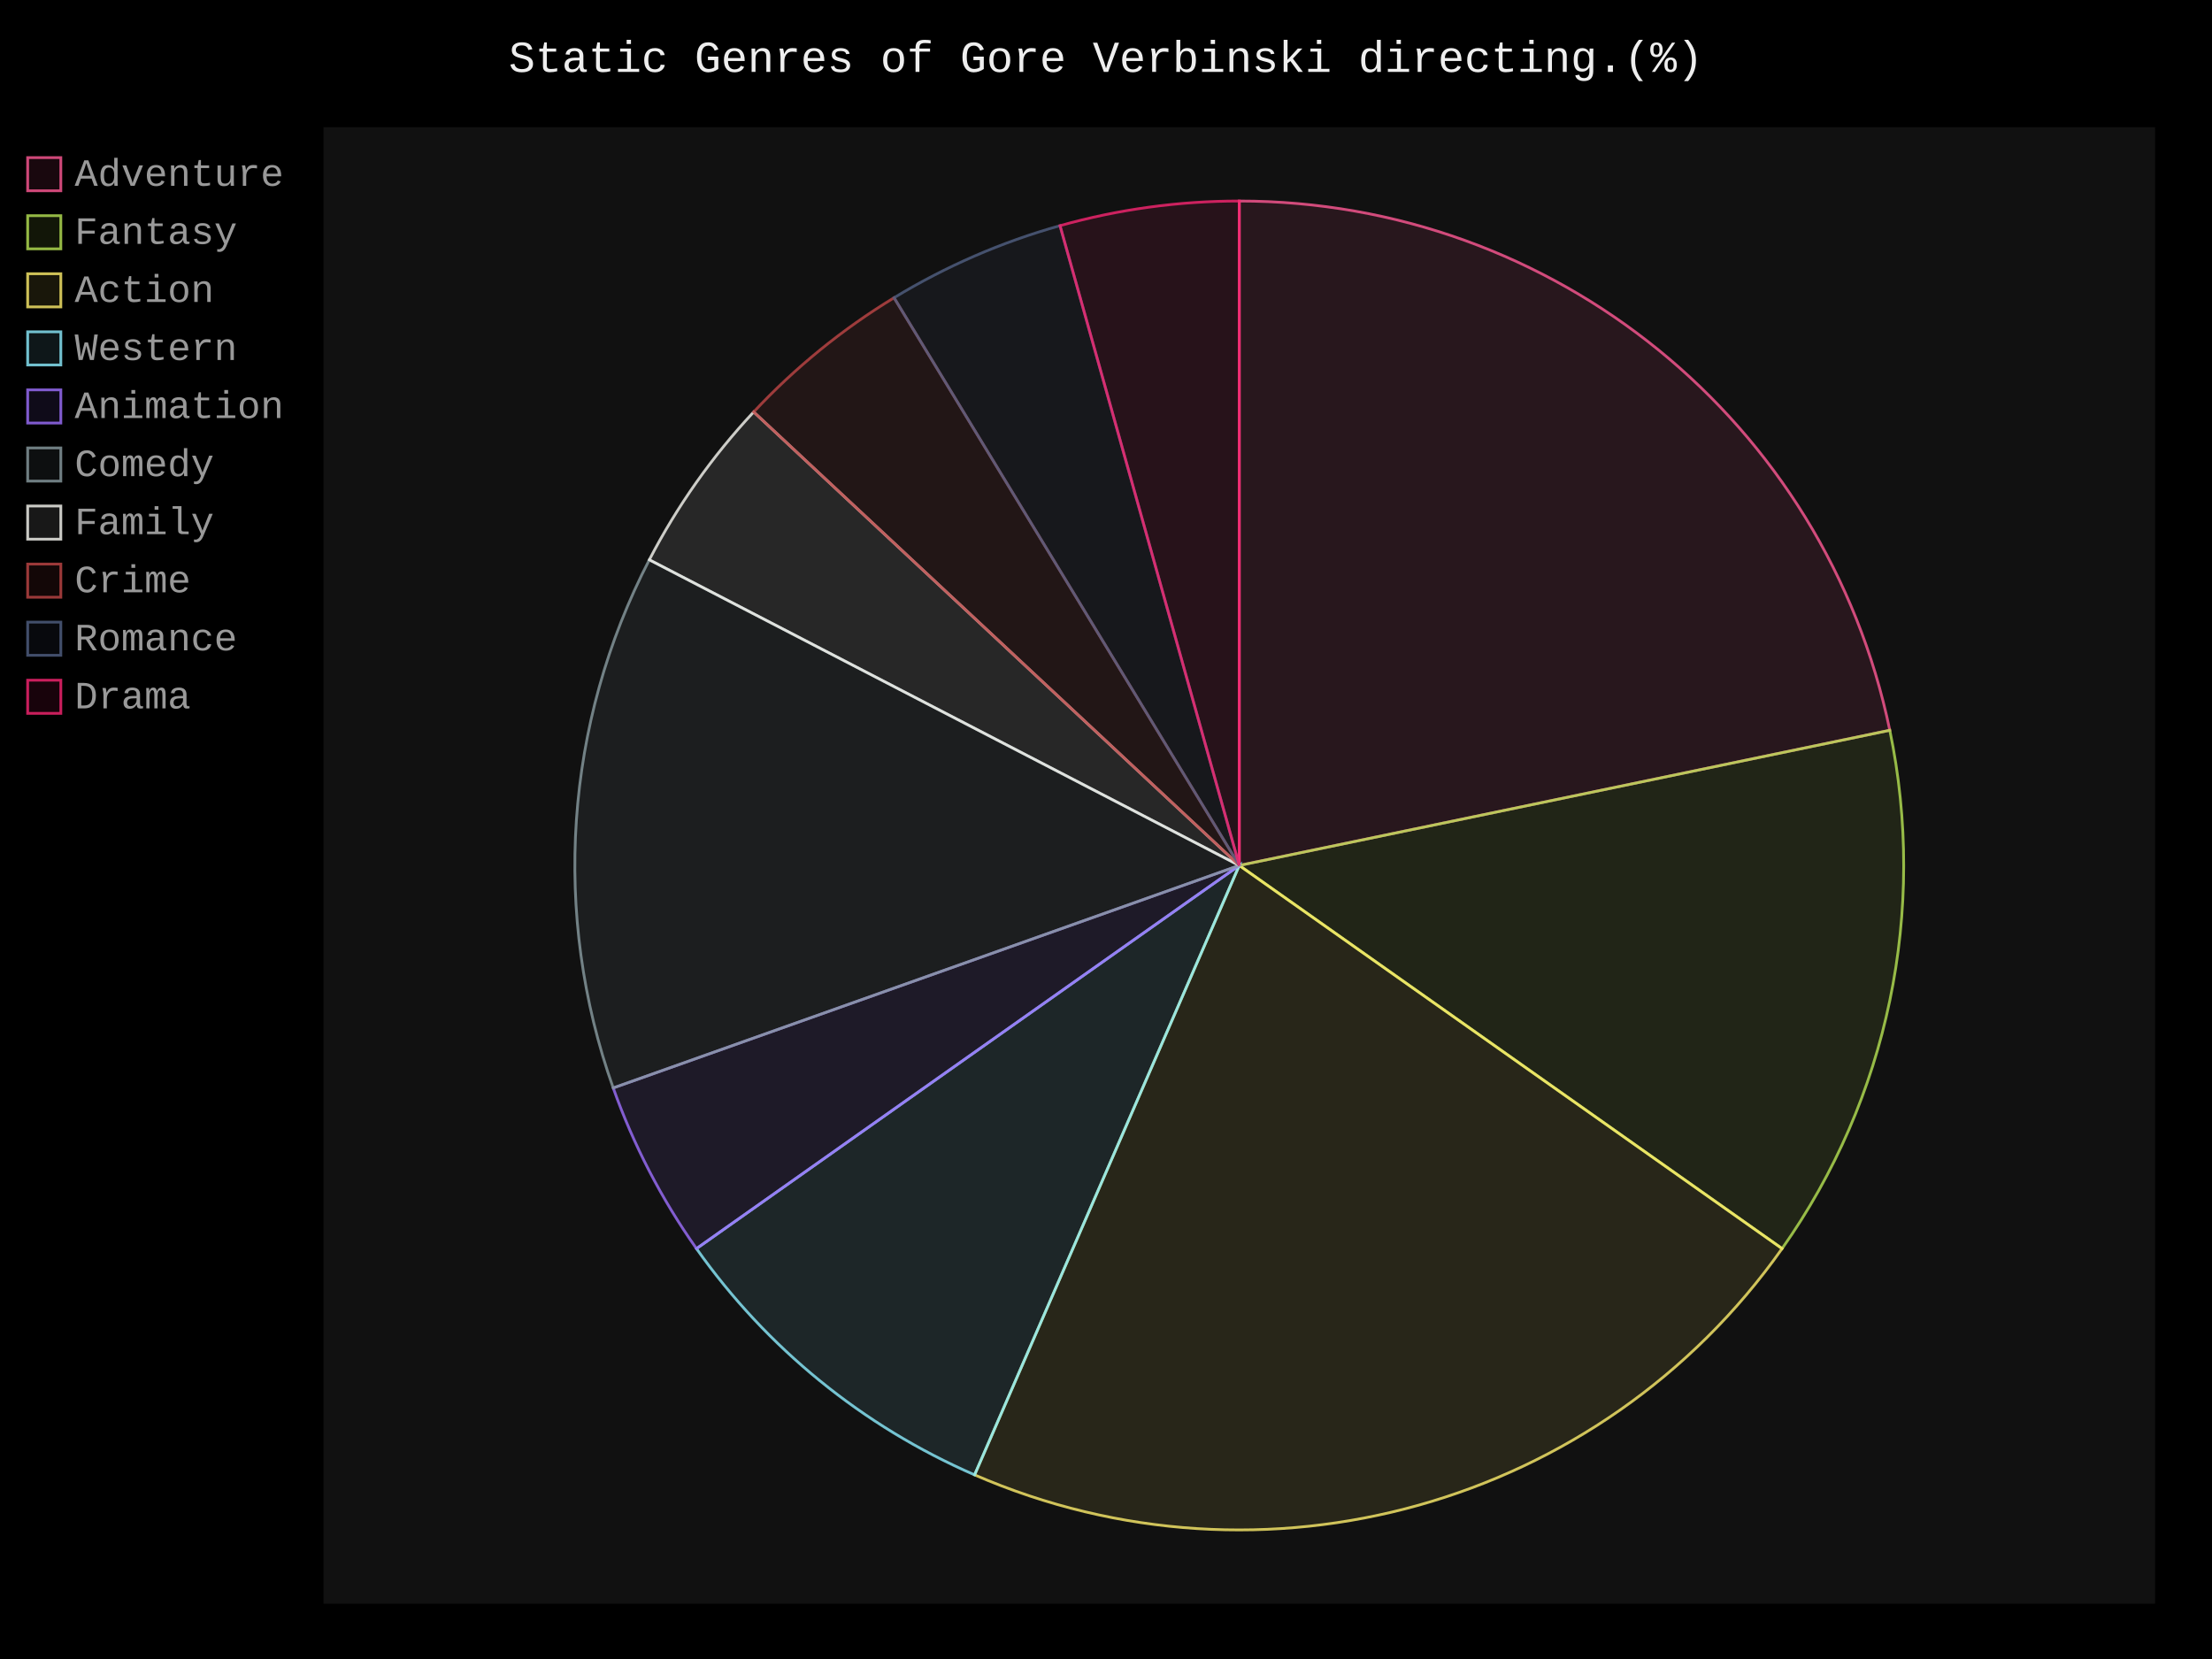
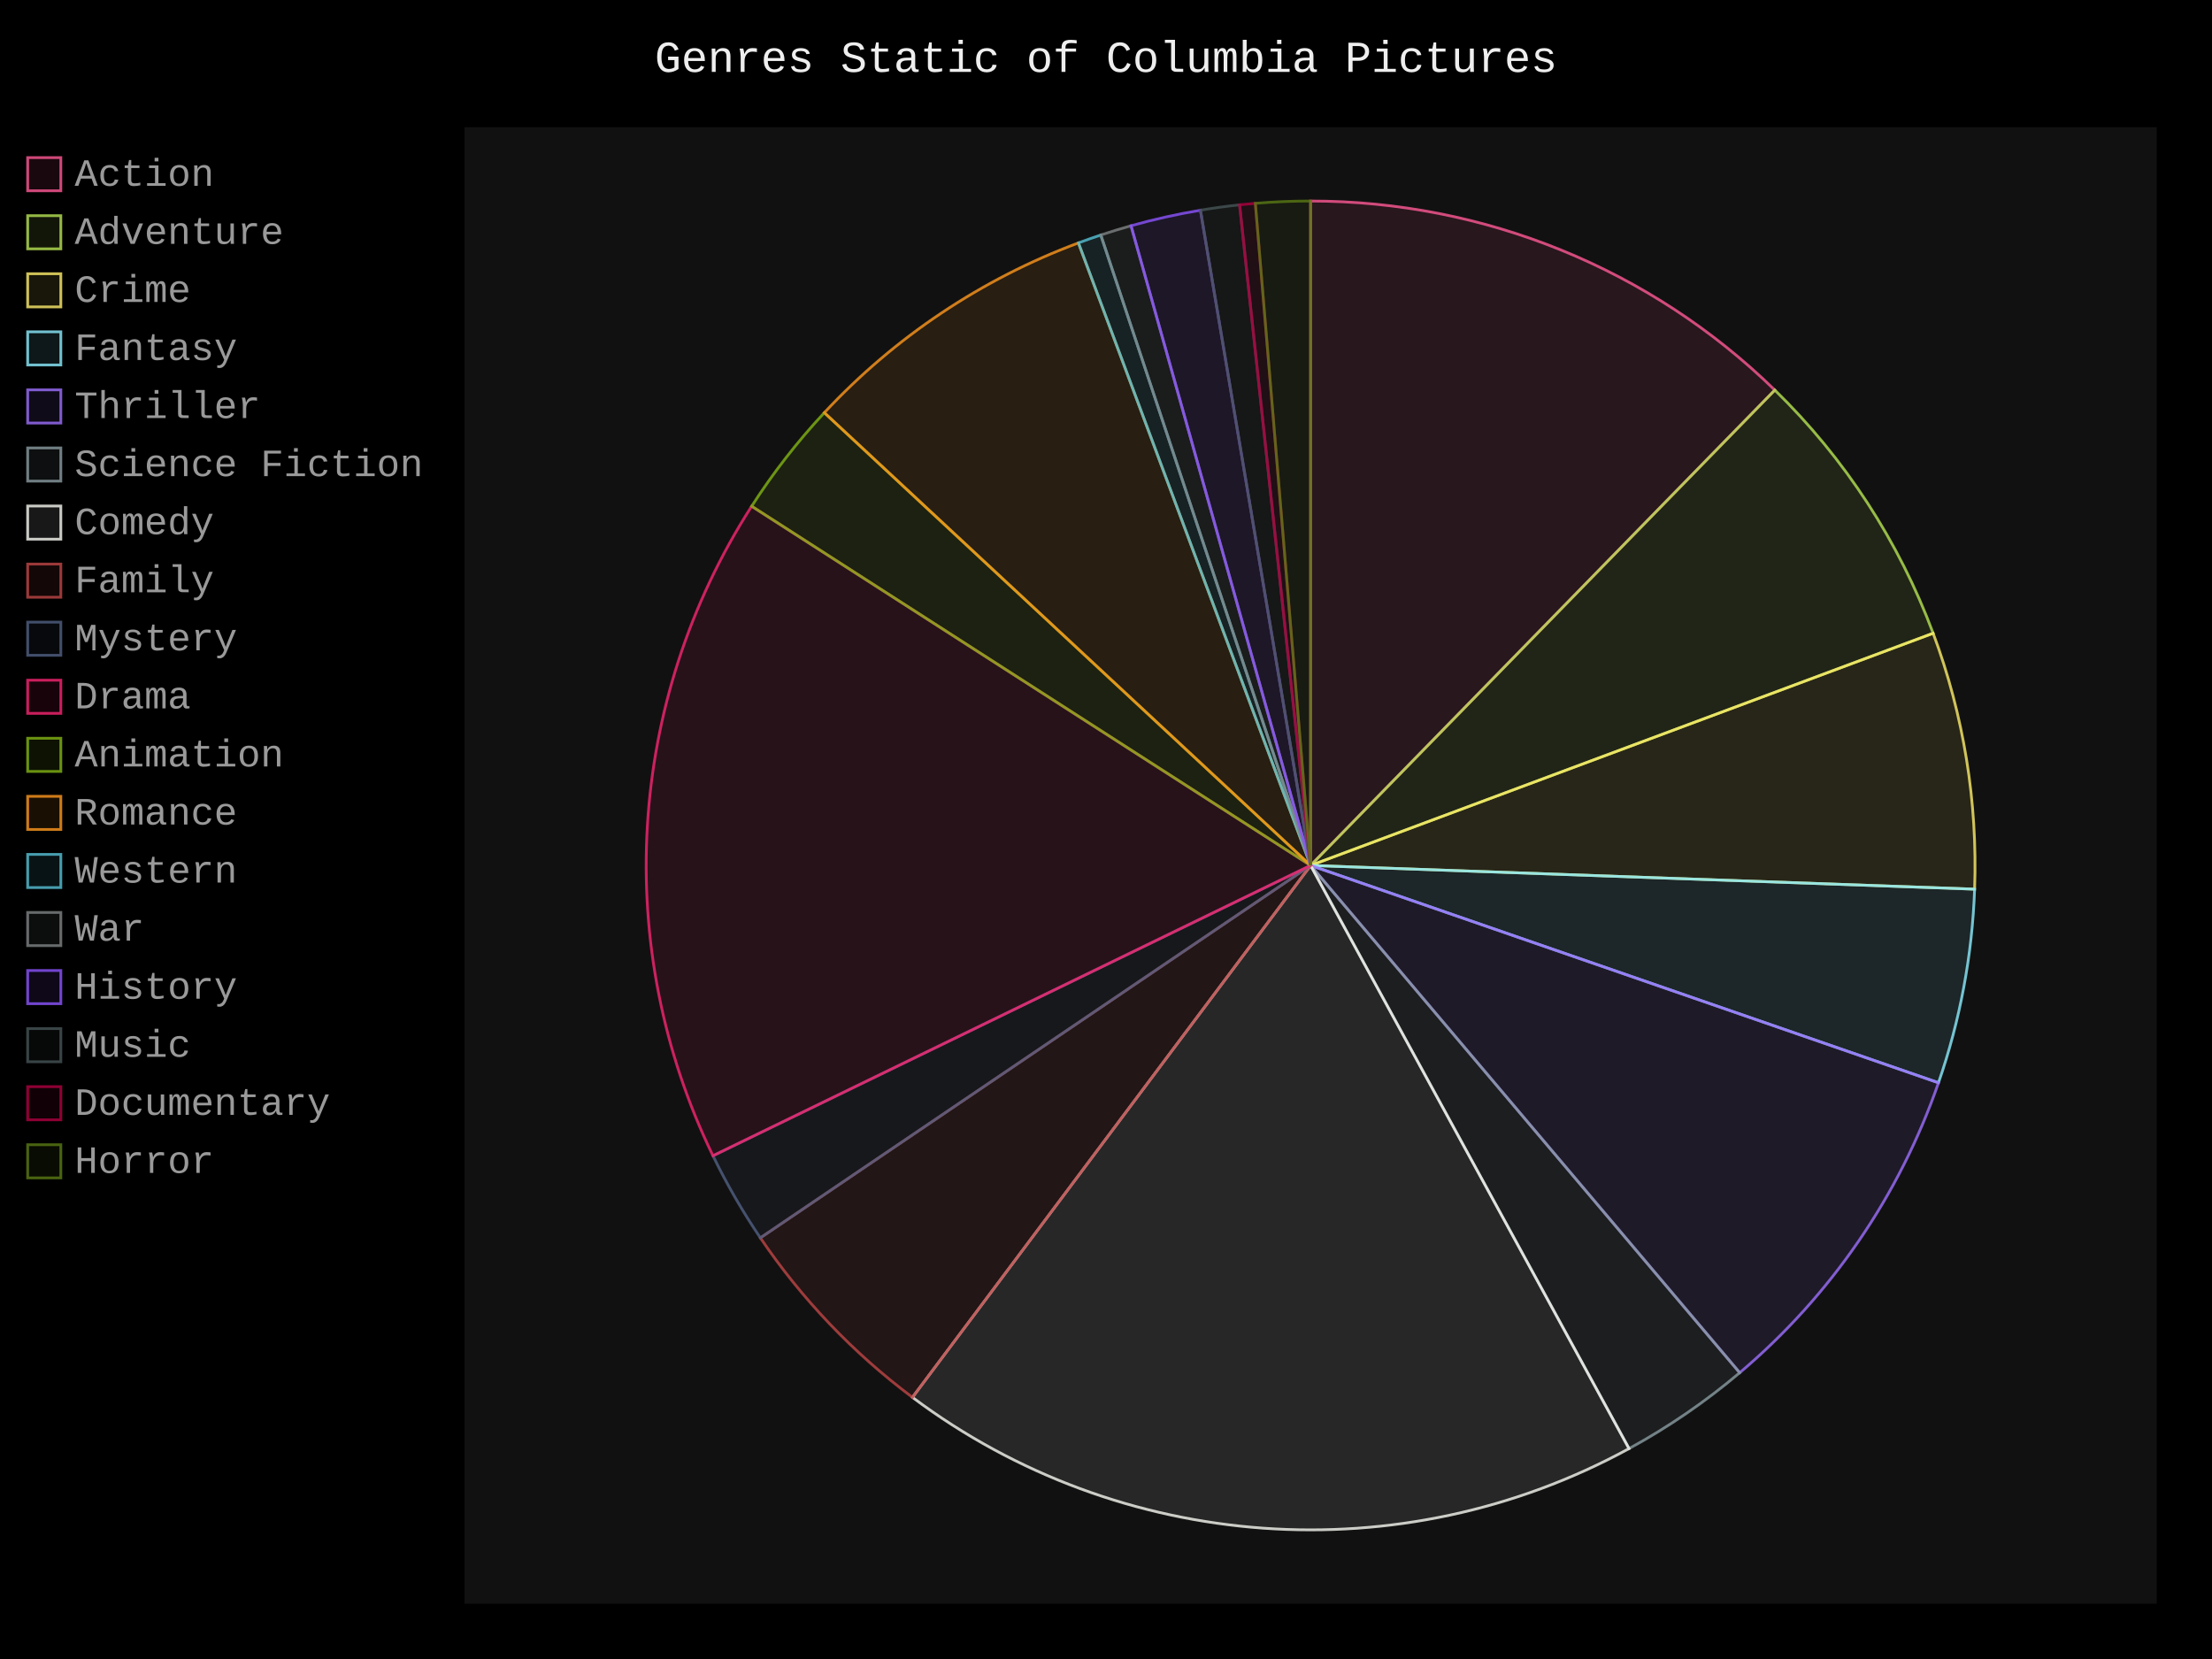
- <svg xmlns="http://www.w3.org/2000/svg" class="pygal-chart" id="chart-9ceebc7b-5633-4437-88e2-353d0de2c2bc" viewBox="0 0 800 600">
+ <svg xmlns="http://www.w3.org/2000/svg" class="pygal-chart" id="chart-4fc6787e-c10c-4419-9027-0fb1adef3f7a" viewBox="0 0 800 600">
  <defs>
-     <style type="text/css">#chart-9ceebc7b-5633-4437-88e2-353d0de2c2bc{-webkit-user-select:none;-webkit-font-smoothing:antialiased;font-family:Consolas,"Liberation Mono",Menlo,Courier,monospace}#chart-9ceebc7b-5633-4437-88e2-353d0de2c2bc .title{font-family:Consolas,"Liberation Mono",Menlo,Courier,monospace;font-size:16px}#chart-9ceebc7b-5633-4437-88e2-353d0de2c2bc .legends .legend text{font-family:Consolas,"Liberation Mono",Menlo,Courier,monospace;font-size:14px}#chart-9ceebc7b-5633-4437-88e2-353d0de2c2bc .axis text{font-family:Consolas,"Liberation Mono",Menlo,Courier,monospace;font-size:10px}#chart-9ceebc7b-5633-4437-88e2-353d0de2c2bc .axis text.major{font-family:Consolas,"Liberation Mono",Menlo,Courier,monospace;font-size:10px}#chart-9ceebc7b-5633-4437-88e2-353d0de2c2bc .text-overlay text.value{font-family:Consolas,"Liberation Mono",Menlo,Courier,monospace;font-size:16px}#chart-9ceebc7b-5633-4437-88e2-353d0de2c2bc .text-overlay text.label{font-family:Consolas,"Liberation Mono",Menlo,Courier,monospace;font-size:10px}#chart-9ceebc7b-5633-4437-88e2-353d0de2c2bc .tooltip{font-family:Consolas,"Liberation Mono",Menlo,Courier,monospace;font-size:14px}#chart-9ceebc7b-5633-4437-88e2-353d0de2c2bc text.no_data{font-family:Consolas,"Liberation Mono",Menlo,Courier,monospace;font-size:64px}
- #chart-9ceebc7b-5633-4437-88e2-353d0de2c2bc{background-color:black}#chart-9ceebc7b-5633-4437-88e2-353d0de2c2bc path,#chart-9ceebc7b-5633-4437-88e2-353d0de2c2bc line,#chart-9ceebc7b-5633-4437-88e2-353d0de2c2bc rect,#chart-9ceebc7b-5633-4437-88e2-353d0de2c2bc circle{-webkit-transition:1s ease-out;-moz-transition:1s ease-out;transition:1s ease-out}#chart-9ceebc7b-5633-4437-88e2-353d0de2c2bc .graph &gt; .background{fill:black}#chart-9ceebc7b-5633-4437-88e2-353d0de2c2bc .plot &gt; .background{fill:#111}#chart-9ceebc7b-5633-4437-88e2-353d0de2c2bc .graph{fill:#999}#chart-9ceebc7b-5633-4437-88e2-353d0de2c2bc text.no_data{fill:#eee}#chart-9ceebc7b-5633-4437-88e2-353d0de2c2bc .title{fill:#eee}#chart-9ceebc7b-5633-4437-88e2-353d0de2c2bc .legends .legend text{fill:#999}#chart-9ceebc7b-5633-4437-88e2-353d0de2c2bc .legends .legend:hover text{fill:#eee}#chart-9ceebc7b-5633-4437-88e2-353d0de2c2bc .axis .line{stroke:#eee}#chart-9ceebc7b-5633-4437-88e2-353d0de2c2bc .axis .guide.line{stroke:#555}#chart-9ceebc7b-5633-4437-88e2-353d0de2c2bc .axis .major.line{stroke:#999}#chart-9ceebc7b-5633-4437-88e2-353d0de2c2bc .axis text.major{fill:#eee}#chart-9ceebc7b-5633-4437-88e2-353d0de2c2bc .axis.y .guides:hover .guide.line,#chart-9ceebc7b-5633-4437-88e2-353d0de2c2bc .line-graph .axis.x .guides:hover .guide.line,#chart-9ceebc7b-5633-4437-88e2-353d0de2c2bc .stackedline-graph .axis.x .guides:hover .guide.line,#chart-9ceebc7b-5633-4437-88e2-353d0de2c2bc .xy-graph .axis.x .guides:hover .guide.line{stroke:#eee}#chart-9ceebc7b-5633-4437-88e2-353d0de2c2bc .axis .guides:hover text{fill:#eee}#chart-9ceebc7b-5633-4437-88e2-353d0de2c2bc .reactive{fill-opacity:.1;stroke-opacity:.8}#chart-9ceebc7b-5633-4437-88e2-353d0de2c2bc .ci{stroke:#999}#chart-9ceebc7b-5633-4437-88e2-353d0de2c2bc .reactive.active,#chart-9ceebc7b-5633-4437-88e2-353d0de2c2bc .active .reactive{fill-opacity:.75;stroke-opacity:.9;stroke-width:4}#chart-9ceebc7b-5633-4437-88e2-353d0de2c2bc .ci .reactive.active{stroke-width:1.5}#chart-9ceebc7b-5633-4437-88e2-353d0de2c2bc .series text{fill:#eee}#chart-9ceebc7b-5633-4437-88e2-353d0de2c2bc .tooltip rect{fill:#111;stroke:#eee;-webkit-transition:opacity 1s ease-out;-moz-transition:opacity 1s ease-out;transition:opacity 1s ease-out}#chart-9ceebc7b-5633-4437-88e2-353d0de2c2bc .tooltip .label{fill:#999}#chart-9ceebc7b-5633-4437-88e2-353d0de2c2bc .tooltip .label{fill:#999}#chart-9ceebc7b-5633-4437-88e2-353d0de2c2bc .tooltip .legend{font-size:.8em;fill:#555}#chart-9ceebc7b-5633-4437-88e2-353d0de2c2bc .tooltip .x_label{font-size:.6em;fill:#eee}#chart-9ceebc7b-5633-4437-88e2-353d0de2c2bc .tooltip .xlink{font-size:.5em;text-decoration:underline}#chart-9ceebc7b-5633-4437-88e2-353d0de2c2bc .tooltip .value{font-size:1.5em}#chart-9ceebc7b-5633-4437-88e2-353d0de2c2bc .bound{font-size:.5em}#chart-9ceebc7b-5633-4437-88e2-353d0de2c2bc .max-value{font-size:.75em;fill:#555}#chart-9ceebc7b-5633-4437-88e2-353d0de2c2bc .map-element{fill:#111;stroke:#555 !important}#chart-9ceebc7b-5633-4437-88e2-353d0de2c2bc .map-element .reactive{fill-opacity:inherit;stroke-opacity:inherit}#chart-9ceebc7b-5633-4437-88e2-353d0de2c2bc .color-0,#chart-9ceebc7b-5633-4437-88e2-353d0de2c2bc .color-0 a:visited{stroke:#ff5995;fill:#ff5995}#chart-9ceebc7b-5633-4437-88e2-353d0de2c2bc .color-1,#chart-9ceebc7b-5633-4437-88e2-353d0de2c2bc .color-1 a:visited{stroke:#b6e354;fill:#b6e354}#chart-9ceebc7b-5633-4437-88e2-353d0de2c2bc .color-2,#chart-9ceebc7b-5633-4437-88e2-353d0de2c2bc .color-2 a:visited{stroke:#feed6c;fill:#feed6c}#chart-9ceebc7b-5633-4437-88e2-353d0de2c2bc .color-3,#chart-9ceebc7b-5633-4437-88e2-353d0de2c2bc .color-3 a:visited{stroke:#8cedff;fill:#8cedff}#chart-9ceebc7b-5633-4437-88e2-353d0de2c2bc .color-4,#chart-9ceebc7b-5633-4437-88e2-353d0de2c2bc .color-4 a:visited{stroke:#9e6ffe;fill:#9e6ffe}#chart-9ceebc7b-5633-4437-88e2-353d0de2c2bc .color-5,#chart-9ceebc7b-5633-4437-88e2-353d0de2c2bc .color-5 a:visited{stroke:#899ca1;fill:#899ca1}#chart-9ceebc7b-5633-4437-88e2-353d0de2c2bc .color-6,#chart-9ceebc7b-5633-4437-88e2-353d0de2c2bc .color-6 a:visited{stroke:#f8f8f2;fill:#f8f8f2}#chart-9ceebc7b-5633-4437-88e2-353d0de2c2bc .color-7,#chart-9ceebc7b-5633-4437-88e2-353d0de2c2bc .color-7 a:visited{stroke:#bf4646;fill:#bf4646}#chart-9ceebc7b-5633-4437-88e2-353d0de2c2bc .color-8,#chart-9ceebc7b-5633-4437-88e2-353d0de2c2bc .color-8 a:visited{stroke:#516083;fill:#516083}#chart-9ceebc7b-5633-4437-88e2-353d0de2c2bc .color-9,#chart-9ceebc7b-5633-4437-88e2-353d0de2c2bc .color-9 a:visited{stroke:#f92672;fill:#f92672}#chart-9ceebc7b-5633-4437-88e2-353d0de2c2bc .text-overlay .color-0 text{fill:black}#chart-9ceebc7b-5633-4437-88e2-353d0de2c2bc .text-overlay .color-1 text{fill:black}#chart-9ceebc7b-5633-4437-88e2-353d0de2c2bc .text-overlay .color-2 text{fill:black}#chart-9ceebc7b-5633-4437-88e2-353d0de2c2bc .text-overlay .color-3 text{fill:black}#chart-9ceebc7b-5633-4437-88e2-353d0de2c2bc .text-overlay .color-4 text{fill:black}#chart-9ceebc7b-5633-4437-88e2-353d0de2c2bc .text-overlay .color-5 text{fill:black}#chart-9ceebc7b-5633-4437-88e2-353d0de2c2bc .text-overlay .color-6 text{fill:black}#chart-9ceebc7b-5633-4437-88e2-353d0de2c2bc .text-overlay .color-7 text{fill:black}#chart-9ceebc7b-5633-4437-88e2-353d0de2c2bc .text-overlay .color-8 text{fill:black}#chart-9ceebc7b-5633-4437-88e2-353d0de2c2bc .text-overlay .color-9 text{fill:black}
- #chart-9ceebc7b-5633-4437-88e2-353d0de2c2bc text.no_data{text-anchor:middle}#chart-9ceebc7b-5633-4437-88e2-353d0de2c2bc .guide.line{fill:none}#chart-9ceebc7b-5633-4437-88e2-353d0de2c2bc .centered{text-anchor:middle}#chart-9ceebc7b-5633-4437-88e2-353d0de2c2bc .title{text-anchor:middle}#chart-9ceebc7b-5633-4437-88e2-353d0de2c2bc .legends .legend text{fill-opacity:1}#chart-9ceebc7b-5633-4437-88e2-353d0de2c2bc .axis.x text{text-anchor:middle}#chart-9ceebc7b-5633-4437-88e2-353d0de2c2bc .axis.x:not(.web) text[transform]{text-anchor:start}#chart-9ceebc7b-5633-4437-88e2-353d0de2c2bc .axis.x:not(.web) text[transform].backwards{text-anchor:end}#chart-9ceebc7b-5633-4437-88e2-353d0de2c2bc .axis.y text{text-anchor:end}#chart-9ceebc7b-5633-4437-88e2-353d0de2c2bc .axis.y text[transform].backwards{text-anchor:start}#chart-9ceebc7b-5633-4437-88e2-353d0de2c2bc .axis.y2 text{text-anchor:start}#chart-9ceebc7b-5633-4437-88e2-353d0de2c2bc .axis.y2 text[transform].backwards{text-anchor:end}#chart-9ceebc7b-5633-4437-88e2-353d0de2c2bc .axis .guide.line{stroke-dasharray:4,4}#chart-9ceebc7b-5633-4437-88e2-353d0de2c2bc .axis .major.guide.line{stroke-dasharray:6,6}#chart-9ceebc7b-5633-4437-88e2-353d0de2c2bc .horizontal .axis.y .guide.line,#chart-9ceebc7b-5633-4437-88e2-353d0de2c2bc .horizontal .axis.y2 .guide.line,#chart-9ceebc7b-5633-4437-88e2-353d0de2c2bc .vertical .axis.x .guide.line{opacity:0}#chart-9ceebc7b-5633-4437-88e2-353d0de2c2bc .horizontal .axis.always_show .guide.line,#chart-9ceebc7b-5633-4437-88e2-353d0de2c2bc .vertical .axis.always_show .guide.line{opacity:1 !important}#chart-9ceebc7b-5633-4437-88e2-353d0de2c2bc .axis.y .guides:hover .guide.line,#chart-9ceebc7b-5633-4437-88e2-353d0de2c2bc .axis.y2 .guides:hover .guide.line,#chart-9ceebc7b-5633-4437-88e2-353d0de2c2bc .axis.x .guides:hover .guide.line{opacity:1}#chart-9ceebc7b-5633-4437-88e2-353d0de2c2bc .axis .guides:hover text{opacity:1}#chart-9ceebc7b-5633-4437-88e2-353d0de2c2bc .nofill{fill:none}#chart-9ceebc7b-5633-4437-88e2-353d0de2c2bc .subtle-fill{fill-opacity:.2}#chart-9ceebc7b-5633-4437-88e2-353d0de2c2bc .dot{stroke-width:1px;fill-opacity:1}#chart-9ceebc7b-5633-4437-88e2-353d0de2c2bc .dot.active{stroke-width:5px}#chart-9ceebc7b-5633-4437-88e2-353d0de2c2bc .dot.negative{fill:transparent}#chart-9ceebc7b-5633-4437-88e2-353d0de2c2bc text,#chart-9ceebc7b-5633-4437-88e2-353d0de2c2bc tspan{stroke:none !important}#chart-9ceebc7b-5633-4437-88e2-353d0de2c2bc .series text.active{opacity:1}#chart-9ceebc7b-5633-4437-88e2-353d0de2c2bc .tooltip rect{fill-opacity:.95;stroke-width:.5}#chart-9ceebc7b-5633-4437-88e2-353d0de2c2bc .tooltip text{fill-opacity:1}#chart-9ceebc7b-5633-4437-88e2-353d0de2c2bc .showable{visibility:hidden}#chart-9ceebc7b-5633-4437-88e2-353d0de2c2bc .showable.shown{visibility:visible}#chart-9ceebc7b-5633-4437-88e2-353d0de2c2bc .gauge-background{fill:rgba(229,229,229,1);stroke:none}#chart-9ceebc7b-5633-4437-88e2-353d0de2c2bc .bg-lines{stroke:black;stroke-width:2px}</style>
+     <style type="text/css">#chart-4fc6787e-c10c-4419-9027-0fb1adef3f7a{-webkit-user-select:none;-webkit-font-smoothing:antialiased;font-family:Consolas,"Liberation Mono",Menlo,Courier,monospace}#chart-4fc6787e-c10c-4419-9027-0fb1adef3f7a .title{font-family:Consolas,"Liberation Mono",Menlo,Courier,monospace;font-size:16px}#chart-4fc6787e-c10c-4419-9027-0fb1adef3f7a .legends .legend text{font-family:Consolas,"Liberation Mono",Menlo,Courier,monospace;font-size:14px}#chart-4fc6787e-c10c-4419-9027-0fb1adef3f7a .axis text{font-family:Consolas,"Liberation Mono",Menlo,Courier,monospace;font-size:10px}#chart-4fc6787e-c10c-4419-9027-0fb1adef3f7a .axis text.major{font-family:Consolas,"Liberation Mono",Menlo,Courier,monospace;font-size:10px}#chart-4fc6787e-c10c-4419-9027-0fb1adef3f7a .text-overlay text.value{font-family:Consolas,"Liberation Mono",Menlo,Courier,monospace;font-size:16px}#chart-4fc6787e-c10c-4419-9027-0fb1adef3f7a .text-overlay text.label{font-family:Consolas,"Liberation Mono",Menlo,Courier,monospace;font-size:10px}#chart-4fc6787e-c10c-4419-9027-0fb1adef3f7a .tooltip{font-family:Consolas,"Liberation Mono",Menlo,Courier,monospace;font-size:14px}#chart-4fc6787e-c10c-4419-9027-0fb1adef3f7a text.no_data{font-family:Consolas,"Liberation Mono",Menlo,Courier,monospace;font-size:64px}
+ #chart-4fc6787e-c10c-4419-9027-0fb1adef3f7a{background-color:black}#chart-4fc6787e-c10c-4419-9027-0fb1adef3f7a path,#chart-4fc6787e-c10c-4419-9027-0fb1adef3f7a line,#chart-4fc6787e-c10c-4419-9027-0fb1adef3f7a rect,#chart-4fc6787e-c10c-4419-9027-0fb1adef3f7a circle{-webkit-transition:1s ease-out;-moz-transition:1s ease-out;transition:1s ease-out}#chart-4fc6787e-c10c-4419-9027-0fb1adef3f7a .graph &gt; .background{fill:black}#chart-4fc6787e-c10c-4419-9027-0fb1adef3f7a .plot &gt; .background{fill:#111}#chart-4fc6787e-c10c-4419-9027-0fb1adef3f7a .graph{fill:#999}#chart-4fc6787e-c10c-4419-9027-0fb1adef3f7a text.no_data{fill:#eee}#chart-4fc6787e-c10c-4419-9027-0fb1adef3f7a .title{fill:#eee}#chart-4fc6787e-c10c-4419-9027-0fb1adef3f7a .legends .legend text{fill:#999}#chart-4fc6787e-c10c-4419-9027-0fb1adef3f7a .legends .legend:hover text{fill:#eee}#chart-4fc6787e-c10c-4419-9027-0fb1adef3f7a .axis .line{stroke:#eee}#chart-4fc6787e-c10c-4419-9027-0fb1adef3f7a .axis .guide.line{stroke:#555}#chart-4fc6787e-c10c-4419-9027-0fb1adef3f7a .axis .major.line{stroke:#999}#chart-4fc6787e-c10c-4419-9027-0fb1adef3f7a .axis text.major{fill:#eee}#chart-4fc6787e-c10c-4419-9027-0fb1adef3f7a .axis.y .guides:hover .guide.line,#chart-4fc6787e-c10c-4419-9027-0fb1adef3f7a .line-graph .axis.x .guides:hover .guide.line,#chart-4fc6787e-c10c-4419-9027-0fb1adef3f7a .stackedline-graph .axis.x .guides:hover .guide.line,#chart-4fc6787e-c10c-4419-9027-0fb1adef3f7a .xy-graph .axis.x .guides:hover .guide.line{stroke:#eee}#chart-4fc6787e-c10c-4419-9027-0fb1adef3f7a .axis .guides:hover text{fill:#eee}#chart-4fc6787e-c10c-4419-9027-0fb1adef3f7a .reactive{fill-opacity:.1;stroke-opacity:.8}#chart-4fc6787e-c10c-4419-9027-0fb1adef3f7a .ci{stroke:#999}#chart-4fc6787e-c10c-4419-9027-0fb1adef3f7a .reactive.active,#chart-4fc6787e-c10c-4419-9027-0fb1adef3f7a .active .reactive{fill-opacity:.75;stroke-opacity:.9;stroke-width:4}#chart-4fc6787e-c10c-4419-9027-0fb1adef3f7a .ci .reactive.active{stroke-width:1.5}#chart-4fc6787e-c10c-4419-9027-0fb1adef3f7a .series text{fill:#eee}#chart-4fc6787e-c10c-4419-9027-0fb1adef3f7a .tooltip rect{fill:#111;stroke:#eee;-webkit-transition:opacity 1s ease-out;-moz-transition:opacity 1s ease-out;transition:opacity 1s ease-out}#chart-4fc6787e-c10c-4419-9027-0fb1adef3f7a .tooltip .label{fill:#999}#chart-4fc6787e-c10c-4419-9027-0fb1adef3f7a .tooltip .label{fill:#999}#chart-4fc6787e-c10c-4419-9027-0fb1adef3f7a .tooltip .legend{font-size:.8em;fill:#555}#chart-4fc6787e-c10c-4419-9027-0fb1adef3f7a .tooltip .x_label{font-size:.6em;fill:#eee}#chart-4fc6787e-c10c-4419-9027-0fb1adef3f7a .tooltip .xlink{font-size:.5em;text-decoration:underline}#chart-4fc6787e-c10c-4419-9027-0fb1adef3f7a .tooltip .value{font-size:1.5em}#chart-4fc6787e-c10c-4419-9027-0fb1adef3f7a .bound{font-size:.5em}#chart-4fc6787e-c10c-4419-9027-0fb1adef3f7a .max-value{font-size:.75em;fill:#555}#chart-4fc6787e-c10c-4419-9027-0fb1adef3f7a .map-element{fill:#111;stroke:#555 !important}#chart-4fc6787e-c10c-4419-9027-0fb1adef3f7a .map-element .reactive{fill-opacity:inherit;stroke-opacity:inherit}#chart-4fc6787e-c10c-4419-9027-0fb1adef3f7a .color-0,#chart-4fc6787e-c10c-4419-9027-0fb1adef3f7a .color-0 a:visited{stroke:#ff5995;fill:#ff5995}#chart-4fc6787e-c10c-4419-9027-0fb1adef3f7a .color-1,#chart-4fc6787e-c10c-4419-9027-0fb1adef3f7a .color-1 a:visited{stroke:#b6e354;fill:#b6e354}#chart-4fc6787e-c10c-4419-9027-0fb1adef3f7a .color-2,#chart-4fc6787e-c10c-4419-9027-0fb1adef3f7a .color-2 a:visited{stroke:#feed6c;fill:#feed6c}#chart-4fc6787e-c10c-4419-9027-0fb1adef3f7a .color-3,#chart-4fc6787e-c10c-4419-9027-0fb1adef3f7a .color-3 a:visited{stroke:#8cedff;fill:#8cedff}#chart-4fc6787e-c10c-4419-9027-0fb1adef3f7a .color-4,#chart-4fc6787e-c10c-4419-9027-0fb1adef3f7a .color-4 a:visited{stroke:#9e6ffe;fill:#9e6ffe}#chart-4fc6787e-c10c-4419-9027-0fb1adef3f7a .color-5,#chart-4fc6787e-c10c-4419-9027-0fb1adef3f7a .color-5 a:visited{stroke:#899ca1;fill:#899ca1}#chart-4fc6787e-c10c-4419-9027-0fb1adef3f7a .color-6,#chart-4fc6787e-c10c-4419-9027-0fb1adef3f7a .color-6 a:visited{stroke:#f8f8f2;fill:#f8f8f2}#chart-4fc6787e-c10c-4419-9027-0fb1adef3f7a .color-7,#chart-4fc6787e-c10c-4419-9027-0fb1adef3f7a .color-7 a:visited{stroke:#bf4646;fill:#bf4646}#chart-4fc6787e-c10c-4419-9027-0fb1adef3f7a .color-8,#chart-4fc6787e-c10c-4419-9027-0fb1adef3f7a .color-8 a:visited{stroke:#516083;fill:#516083}#chart-4fc6787e-c10c-4419-9027-0fb1adef3f7a .color-9,#chart-4fc6787e-c10c-4419-9027-0fb1adef3f7a .color-9 a:visited{stroke:#f92672;fill:#f92672}#chart-4fc6787e-c10c-4419-9027-0fb1adef3f7a .color-10,#chart-4fc6787e-c10c-4419-9027-0fb1adef3f7a .color-10 a:visited{stroke:#82b414;fill:#82b414}#chart-4fc6787e-c10c-4419-9027-0fb1adef3f7a .color-11,#chart-4fc6787e-c10c-4419-9027-0fb1adef3f7a .color-11 a:visited{stroke:#fd971f;fill:#fd971f}#chart-4fc6787e-c10c-4419-9027-0fb1adef3f7a .color-12,#chart-4fc6787e-c10c-4419-9027-0fb1adef3f7a .color-12 a:visited{stroke:#56c2d6;fill:#56c2d6}#chart-4fc6787e-c10c-4419-9027-0fb1adef3f7a .color-13,#chart-4fc6787e-c10c-4419-9027-0fb1adef3f7a .color-13 a:visited{stroke:#808384;fill:#808384}#chart-4fc6787e-c10c-4419-9027-0fb1adef3f7a .color-14,#chart-4fc6787e-c10c-4419-9027-0fb1adef3f7a .color-14 a:visited{stroke:#8c54fe;fill:#8c54fe}#chart-4fc6787e-c10c-4419-9027-0fb1adef3f7a .color-15,#chart-4fc6787e-c10c-4419-9027-0fb1adef3f7a .color-15 a:visited{stroke:#465457;fill:#465457}#chart-4fc6787e-c10c-4419-9027-0fb1adef3f7a .color-16,#chart-4fc6787e-c10c-4419-9027-0fb1adef3f7a .color-16 a:visited{stroke:#b00040;fill:#b00040}#chart-4fc6787e-c10c-4419-9027-0fb1adef3f7a .color-17,#chart-4fc6787e-c10c-4419-9027-0fb1adef3f7a .color-17 a:visited{stroke:#5a7b14;fill:#5a7b14}#chart-4fc6787e-c10c-4419-9027-0fb1adef3f7a .text-overlay .color-0 text{fill:black}#chart-4fc6787e-c10c-4419-9027-0fb1adef3f7a .text-overlay .color-1 text{fill:black}#chart-4fc6787e-c10c-4419-9027-0fb1adef3f7a .text-overlay .color-2 text{fill:black}#chart-4fc6787e-c10c-4419-9027-0fb1adef3f7a .text-overlay .color-3 text{fill:black}#chart-4fc6787e-c10c-4419-9027-0fb1adef3f7a .text-overlay .color-4 text{fill:black}#chart-4fc6787e-c10c-4419-9027-0fb1adef3f7a .text-overlay .color-5 text{fill:black}#chart-4fc6787e-c10c-4419-9027-0fb1adef3f7a .text-overlay .color-6 text{fill:black}#chart-4fc6787e-c10c-4419-9027-0fb1adef3f7a .text-overlay .color-7 text{fill:black}#chart-4fc6787e-c10c-4419-9027-0fb1adef3f7a .text-overlay .color-8 text{fill:black}#chart-4fc6787e-c10c-4419-9027-0fb1adef3f7a .text-overlay .color-9 text{fill:black}#chart-4fc6787e-c10c-4419-9027-0fb1adef3f7a .text-overlay .color-10 text{fill:black}#chart-4fc6787e-c10c-4419-9027-0fb1adef3f7a .text-overlay .color-11 text{fill:black}#chart-4fc6787e-c10c-4419-9027-0fb1adef3f7a .text-overlay .color-12 text{fill:black}#chart-4fc6787e-c10c-4419-9027-0fb1adef3f7a .text-overlay .color-13 text{fill:black}#chart-4fc6787e-c10c-4419-9027-0fb1adef3f7a .text-overlay .color-14 text{fill:black}#chart-4fc6787e-c10c-4419-9027-0fb1adef3f7a .text-overlay .color-15 text{fill:black}#chart-4fc6787e-c10c-4419-9027-0fb1adef3f7a .text-overlay .color-16 text{fill:black}#chart-4fc6787e-c10c-4419-9027-0fb1adef3f7a .text-overlay .color-17 text{fill:black}
+ #chart-4fc6787e-c10c-4419-9027-0fb1adef3f7a text.no_data{text-anchor:middle}#chart-4fc6787e-c10c-4419-9027-0fb1adef3f7a .guide.line{fill:none}#chart-4fc6787e-c10c-4419-9027-0fb1adef3f7a .centered{text-anchor:middle}#chart-4fc6787e-c10c-4419-9027-0fb1adef3f7a .title{text-anchor:middle}#chart-4fc6787e-c10c-4419-9027-0fb1adef3f7a .legends .legend text{fill-opacity:1}#chart-4fc6787e-c10c-4419-9027-0fb1adef3f7a .axis.x text{text-anchor:middle}#chart-4fc6787e-c10c-4419-9027-0fb1adef3f7a .axis.x:not(.web) text[transform]{text-anchor:start}#chart-4fc6787e-c10c-4419-9027-0fb1adef3f7a .axis.x:not(.web) text[transform].backwards{text-anchor:end}#chart-4fc6787e-c10c-4419-9027-0fb1adef3f7a .axis.y text{text-anchor:end}#chart-4fc6787e-c10c-4419-9027-0fb1adef3f7a .axis.y text[transform].backwards{text-anchor:start}#chart-4fc6787e-c10c-4419-9027-0fb1adef3f7a .axis.y2 text{text-anchor:start}#chart-4fc6787e-c10c-4419-9027-0fb1adef3f7a .axis.y2 text[transform].backwards{text-anchor:end}#chart-4fc6787e-c10c-4419-9027-0fb1adef3f7a .axis .guide.line{stroke-dasharray:4,4}#chart-4fc6787e-c10c-4419-9027-0fb1adef3f7a .axis .major.guide.line{stroke-dasharray:6,6}#chart-4fc6787e-c10c-4419-9027-0fb1adef3f7a .horizontal .axis.y .guide.line,#chart-4fc6787e-c10c-4419-9027-0fb1adef3f7a .horizontal .axis.y2 .guide.line,#chart-4fc6787e-c10c-4419-9027-0fb1adef3f7a .vertical .axis.x .guide.line{opacity:0}#chart-4fc6787e-c10c-4419-9027-0fb1adef3f7a .horizontal .axis.always_show .guide.line,#chart-4fc6787e-c10c-4419-9027-0fb1adef3f7a .vertical .axis.always_show .guide.line{opacity:1 !important}#chart-4fc6787e-c10c-4419-9027-0fb1adef3f7a .axis.y .guides:hover .guide.line,#chart-4fc6787e-c10c-4419-9027-0fb1adef3f7a .axis.y2 .guides:hover .guide.line,#chart-4fc6787e-c10c-4419-9027-0fb1adef3f7a .axis.x .guides:hover .guide.line{opacity:1}#chart-4fc6787e-c10c-4419-9027-0fb1adef3f7a .axis .guides:hover text{opacity:1}#chart-4fc6787e-c10c-4419-9027-0fb1adef3f7a .nofill{fill:none}#chart-4fc6787e-c10c-4419-9027-0fb1adef3f7a .subtle-fill{fill-opacity:.2}#chart-4fc6787e-c10c-4419-9027-0fb1adef3f7a .dot{stroke-width:1px;fill-opacity:1}#chart-4fc6787e-c10c-4419-9027-0fb1adef3f7a .dot.active{stroke-width:5px}#chart-4fc6787e-c10c-4419-9027-0fb1adef3f7a .dot.negative{fill:transparent}#chart-4fc6787e-c10c-4419-9027-0fb1adef3f7a text,#chart-4fc6787e-c10c-4419-9027-0fb1adef3f7a tspan{stroke:none !important}#chart-4fc6787e-c10c-4419-9027-0fb1adef3f7a .series text.active{opacity:1}#chart-4fc6787e-c10c-4419-9027-0fb1adef3f7a .tooltip rect{fill-opacity:.95;stroke-width:.5}#chart-4fc6787e-c10c-4419-9027-0fb1adef3f7a .tooltip text{fill-opacity:1}#chart-4fc6787e-c10c-4419-9027-0fb1adef3f7a .showable{visibility:hidden}#chart-4fc6787e-c10c-4419-9027-0fb1adef3f7a .showable.shown{visibility:visible}#chart-4fc6787e-c10c-4419-9027-0fb1adef3f7a .gauge-background{fill:rgba(229,229,229,1);stroke:none}#chart-4fc6787e-c10c-4419-9027-0fb1adef3f7a .bg-lines{stroke:black;stroke-width:2px}</style>
  </defs>
  <g class="graph pie-graph vertical">
    <rect class="background" height="600" width="800" x="0" y="0" />
-     <g class="plot" transform="translate(117, 46)">
-       <rect class="background" height="534" width="662.4" x="0" y="0" />
+     <g class="plot" transform="translate(168, 46)">
+       <rect class="background" height="534" width="612.0" x="0" y="0" />
      <g class="series serie-0 color-0">
        <g class="slices">
          <g class="slice">
-             <path class="slice reactive tooltip-trigger" d="M331.2 26.7 A240.3 240.3 0 0 1 566.474 218.108 L331.2 267 A0 0 0 0 0 331.2 267 z" />
+             <path class="slice reactive tooltip-trigger" d="M306 26.7 A240.3 240.3 0 0 1 473.884 95.072 L306 267 A0 0 0 0 0 306 267 z" />
          </g>
        </g>
      </g>
      <g class="series serie-1 color-1">
        <g class="slices">
          <g class="slice">
-             <path class="slice reactive tooltip-trigger" d="M566.474 218.108 A240.3 240.3 0 0 1 527.523 405.569 L331.2 267 A0 0 0 0 0 331.2 267 z" />
+             <path class="slice reactive tooltip-trigger" d="M473.884 95.072 A240.3 240.3 0 0 1 531.149 183.024 L306 267 A0 0 0 0 0 306 267 z" />
          </g>
        </g>
      </g>
      <g class="series serie-2 color-2">
        <g class="slices">
          <g class="slice">
-             <path class="slice reactive tooltip-trigger" d="M527.523 405.569 A240.3 240.3 0 0 1 235.474 487.41 L331.2 267 A0 0 0 0 0 331.2 267 z" />
+             <path class="slice reactive tooltip-trigger" d="M531.149 183.024 A240.3 240.3 0 0 1 546.147 275.577 L306 267 A0 0 0 0 0 306 267 z" />
          </g>
        </g>
      </g>
      <g class="series serie-3 color-3">
        <g class="slices">
          <g class="slice">
-             <path class="slice reactive tooltip-trigger" d="M235.474 487.41 A240.3 240.3 0 0 1 134.886 405.581 L331.2 267 A0 0 0 0 0 331.2 267 z" />
+             <path class="slice reactive tooltip-trigger" d="M546.147 275.577 A240.3 240.3 0 0 1 533.084 345.594 L306 267 A0 0 0 0 0 306 267 z" />
          </g>
        </g>
      </g>
      <g class="series serie-4 color-4">
        <g class="slices">
          <g class="slice">
-             <path class="slice reactive tooltip-trigger" d="M134.886 405.581 A240.3 240.3 0 0 1 104.776 347.475 L331.2 267 A0 0 0 0 0 331.2 267 z" />
+             <path class="slice reactive tooltip-trigger" d="M533.084 345.594 A240.3 240.3 0 0 1 461.191 450.466 L306 267 A0 0 0 0 0 306 267 z" />
          </g>
        </g>
      </g>
      <g class="series serie-5 color-5">
        <g class="slices">
          <g class="slice">
-             <path class="slice reactive tooltip-trigger" d="M104.776 347.475 A240.3 240.3 0 0 1 117.836 156.456 L331.2 267 A0 0 0 0 0 331.2 267 z" />
+             <path class="slice reactive tooltip-trigger" d="M461.191 450.466 A240.3 240.3 0 0 1 421.164 477.906 L306 267 A0 0 0 0 0 306 267 z" />
          </g>
        </g>
      </g>
      <g class="series serie-6 color-6">
        <g class="slices">
          <g class="slice">
-             <path class="slice reactive tooltip-trigger" d="M117.836 156.456 A240.3 240.3 0 0 1 155.575 102.988 L331.2 267 A0 0 0 0 0 331.2 267 z" />
+             <path class="slice reactive tooltip-trigger" d="M421.164 477.906 A240.3 240.3 0 0 1 161.994 459.37 L306 267 A0 0 0 0 0 306 267 z" />
          </g>
        </g>
      </g>
      <g class="series serie-7 color-7">
        <g class="slices">
          <g class="slice">
-             <path class="slice reactive tooltip-trigger" d="M155.575 102.988 A240.3 240.3 0 0 1 206.339 61.686 L331.2 267 A0 0 0 0 0 331.2 267 z" />
+             <path class="slice reactive tooltip-trigger" d="M161.994 459.37 A240.3 240.3 0 0 1 106.996 401.69 L306 267 A0 0 0 0 0 306 267 z" />
          </g>
        </g>
      </g>
      <g class="series serie-8 color-8">
        <g class="slices">
          <g class="slice">
-             <path class="slice reactive tooltip-trigger" d="M206.339 61.686 A240.3 240.3 0 0 1 266.365 35.612 L331.2 267 A0 0 0 0 0 331.2 267 z" />
+             <path class="slice reactive tooltip-trigger" d="M106.996 401.69 A240.3 240.3 0 0 1 89.853 371.998 L306 267 A0 0 0 0 0 306 267 z" />
          </g>
        </g>
      </g>
      <g class="series serie-9 color-9">
        <g class="slices">
          <g class="slice">
-             <path class="slice reactive tooltip-trigger" d="M266.365 35.612 A240.3 240.3 0 0 1 331.2 26.7 L331.2 267 A0 0 0 0 0 331.2 267 z" />
+             <path class="slice reactive tooltip-trigger" d="M89.853 371.998 A240.3 240.3 0 0 1 103.847 137.084 L306 267 A0 0 0 0 0 306 267 z" />
+           </g>
+         </g>
+       </g>
+       <g class="series serie-10 color-10">
+         <g class="slices">
+           <g class="slice">
+             <path class="slice reactive tooltip-trigger" d="M103.847 137.084 A240.3 240.3 0 0 1 130.126 103.255 L306 267 A0 0 0 0 0 306 267 z" />
+           </g>
+         </g>
+       </g>
+       <g class="series serie-11 color-11">
+         <g class="slices">
+           <g class="slice">
+             <path class="slice reactive tooltip-trigger" d="M130.126 103.255 A240.3 240.3 0 0 1 222.024 41.851 L306 267 A0 0 0 0 0 306 267 z" />
+           </g>
+         </g>
+       </g>
+       <g class="series serie-12 color-12">
+         <g class="slices">
+           <g class="slice">
+             <path class="slice reactive tooltip-trigger" d="M222.024 41.851 A240.3 240.3 0 0 1 230.113 38.997 L306 267 A0 0 0 0 0 306 267 z" />
+           </g>
+         </g>
+       </g>
+       <g class="series serie-13 color-13">
+         <g class="slices">
+           <g class="slice">
+             <path class="slice reactive tooltip-trigger" d="M230.113 38.997 A240.3 240.3 0 0 1 241.048 35.645 L306 267 A0 0 0 0 0 306 267 z" />
+           </g>
+         </g>
+       </g>
+       <g class="series serie-14 color-14">
+         <g class="slices">
+           <g class="slice">
+             <path class="slice reactive tooltip-trigger" d="M241.048 35.645 A240.3 240.3 0 0 1 266.151 30.027 L306 267 A0 0 0 0 0 306 267 z" />
+           </g>
+         </g>
+       </g>
+       <g class="series serie-15 color-15">
+         <g class="slices">
+           <g class="slice">
+             <path class="slice reactive tooltip-trigger" d="M266.151 30.027 A240.3 240.3 0 0 1 280.313 28.077 L306 267 A0 0 0 0 0 306 267 z" />
+           </g>
+         </g>
+       </g>
+       <g class="series serie-16 color-16">
+         <g class="slices">
+           <g class="slice">
+             <path class="slice reactive tooltip-trigger" d="M280.313 28.077 A240.3 240.3 0 0 1 286.006 27.533 L306 267 A0 0 0 0 0 306 267 z" />
+           </g>
+         </g>
+       </g>
+       <g class="series serie-17 color-17">
+         <g class="slices">
+           <g class="slice">
+             <path class="slice reactive tooltip-trigger" d="M286.006 27.533 A240.3 240.3 0 0 1 306 26.7 L306 267 A0 0 0 0 0 306 267 z" />
          </g>
        </g>
      </g>
    </g>
    <g class="titles">
-       <text class="title plot_title" x="400.0" y="26">Static Genres of Gore Verbinski directing.(%)</text>
-     </g>
-     <g class="plot overlay" transform="translate(117, 46)">
+       <text class="title plot_title" x="400.0" y="26">Genres Static of Columbia Pictures</text>
+     </g>
+     <g class="plot overlay" transform="translate(168, 46)">
      <g class="series serie-0 color-0" />
      <g class="series serie-1 color-1" />
      <g class="series serie-2 color-2" />
      <g class="series serie-3 color-3" />
      <g class="series serie-4 color-4" />
      <g class="series serie-5 color-5" />
      <g class="series serie-6 color-6" />
      <g class="series serie-7 color-7" />
      <g class="series serie-8 color-8" />
      <g class="series serie-9 color-9" />
-     </g>
-     <g class="plot text-overlay" transform="translate(117, 46)">
+       <g class="series serie-10 color-10" />
+       <g class="series serie-11 color-11" />
+       <g class="series serie-12 color-12" />
+       <g class="series serie-13 color-13" />
+       <g class="series serie-14 color-14" />
+       <g class="series serie-15 color-15" />
+       <g class="series serie-16 color-16" />
+       <g class="series serie-17 color-17" />
+     </g>
+     <g class="plot text-overlay" transform="translate(168, 46)">
      <g class="series serie-0 color-0" />
      <g class="series serie-1 color-1" />
      <g class="series serie-2 color-2" />
      <g class="series serie-3 color-3" />
      <g class="series serie-4 color-4" />
      <g class="series serie-5 color-5" />
      <g class="series serie-6 color-6" />
      <g class="series serie-7 color-7" />
      <g class="series serie-8 color-8" />
      <g class="series serie-9 color-9" />
-     </g>
-     <g class="plot tooltip-overlay" transform="translate(117, 46)">
+       <g class="series serie-10 color-10" />
+       <g class="series serie-11 color-11" />
+       <g class="series serie-12 color-12" />
+       <g class="series serie-13 color-13" />
+       <g class="series serie-14 color-14" />
+       <g class="series serie-15 color-15" />
+       <g class="series serie-16 color-16" />
+       <g class="series serie-17 color-17" />
+     </g>
+     <g class="plot tooltip-overlay" transform="translate(168, 46)">
      <g class="tooltip" style="opacity: 0" transform="translate(0 0)">
        <rect class="tooltip-box" height="0" rx="0" ry="0" width="0" />
        <g class="text" />
      </g>
    </g>
    <g class="legends" transform="translate(10, 56)">
      <g class="legend reactive activate-serie" id="activate-serie-0">
        <rect class="color-0 reactive" height="12" width="12" x="0.0" y="1.0" />
-         <text x="17.0" y="11.2">Adventure</text>
+         <text x="17.0" y="11.2">Action</text>
      </g>
      <g class="legend reactive activate-serie" id="activate-serie-1">
        <rect class="color-1 reactive" height="12" width="12" x="0.0" y="22.0" />
-         <text x="17.0" y="32.2">Fantasy</text>
+         <text x="17.0" y="32.2">Adventure</text>
      </g>
      <g class="legend reactive activate-serie" id="activate-serie-2">
        <rect class="color-2 reactive" height="12" width="12" x="0.0" y="43.0" />
-         <text x="17.0" y="53.2">Action</text>
+         <text x="17.0" y="53.2">Crime</text>
      </g>
      <g class="legend reactive activate-serie" id="activate-serie-3">
        <rect class="color-3 reactive" height="12" width="12" x="0.0" y="64.0" />
-         <text x="17.0" y="74.2">Western</text>
+         <text x="17.0" y="74.2">Fantasy</text>
      </g>
      <g class="legend reactive activate-serie" id="activate-serie-4">
        <rect class="color-4 reactive" height="12" width="12" x="0.0" y="85.0" />
-         <text x="17.0" y="95.2">Animation</text>
+         <text x="17.0" y="95.2">Thriller</text>
      </g>
      <g class="legend reactive activate-serie" id="activate-serie-5">
        <rect class="color-5 reactive" height="12" width="12" x="0.0" y="106.0" />
-         <text x="17.0" y="116.2">Comedy</text>
+         <text x="17.0" y="116.2">Science Fiction</text>
      </g>
      <g class="legend reactive activate-serie" id="activate-serie-6">
        <rect class="color-6 reactive" height="12" width="12" x="0.0" y="127.0" />
-         <text x="17.0" y="137.2">Family</text>
+         <text x="17.0" y="137.2">Comedy</text>
      </g>
      <g class="legend reactive activate-serie" id="activate-serie-7">
        <rect class="color-7 reactive" height="12" width="12" x="0.0" y="148.0" />
-         <text x="17.0" y="158.2">Crime</text>
+         <text x="17.0" y="158.2">Family</text>
      </g>
      <g class="legend reactive activate-serie" id="activate-serie-8">
        <rect class="color-8 reactive" height="12" width="12" x="0.0" y="169.0" />
-         <text x="17.0" y="179.2">Romance</text>
+         <text x="17.0" y="179.2">Mystery</text>
      </g>
      <g class="legend reactive activate-serie" id="activate-serie-9">
        <rect class="color-9 reactive" height="12" width="12" x="0.0" y="190.0" />
        <text x="17.0" y="200.2">Drama</text>
      </g>
+       <g class="legend reactive activate-serie" id="activate-serie-10">
+         <rect class="color-10 reactive" height="12" width="12" x="0.0" y="211.0" />
+         <text x="17.0" y="221.2">Animation</text>
+       </g>
+       <g class="legend reactive activate-serie" id="activate-serie-11">
+         <rect class="color-11 reactive" height="12" width="12" x="0.0" y="232.0" />
+         <text x="17.0" y="242.2">Romance</text>
+       </g>
+       <g class="legend reactive activate-serie" id="activate-serie-12">
+         <rect class="color-12 reactive" height="12" width="12" x="0.0" y="253.0" />
+         <text x="17.0" y="263.2">Western</text>
+       </g>
+       <g class="legend reactive activate-serie" id="activate-serie-13">
+         <rect class="color-13 reactive" height="12" width="12" x="0.0" y="274.0" />
+         <text x="17.0" y="284.2">War</text>
+       </g>
+       <g class="legend reactive activate-serie" id="activate-serie-14">
+         <rect class="color-14 reactive" height="12" width="12" x="0.0" y="295.0" />
+         <text x="17.0" y="305.2">History</text>
+       </g>
+       <g class="legend reactive activate-serie" id="activate-serie-15">
+         <rect class="color-15 reactive" height="12" width="12" x="0.0" y="316.0" />
+         <text x="17.0" y="326.2">Music</text>
+       </g>
+       <g class="legend reactive activate-serie" id="activate-serie-16">
+         <rect class="color-16 reactive" height="12" width="12" x="0.0" y="337.0" />
+         <text x="17.0" y="347.2">Documentary</text>
+       </g>
+       <g class="legend reactive activate-serie" id="activate-serie-17">
+         <rect class="color-17 reactive" height="12" width="12" x="0.0" y="358.0" />
+         <text x="17.0" y="368.2">Horror</text>
+       </g>
    </g>
    <g class="legends" transform="translate(790, 56)" />
  </g>
</svg>
